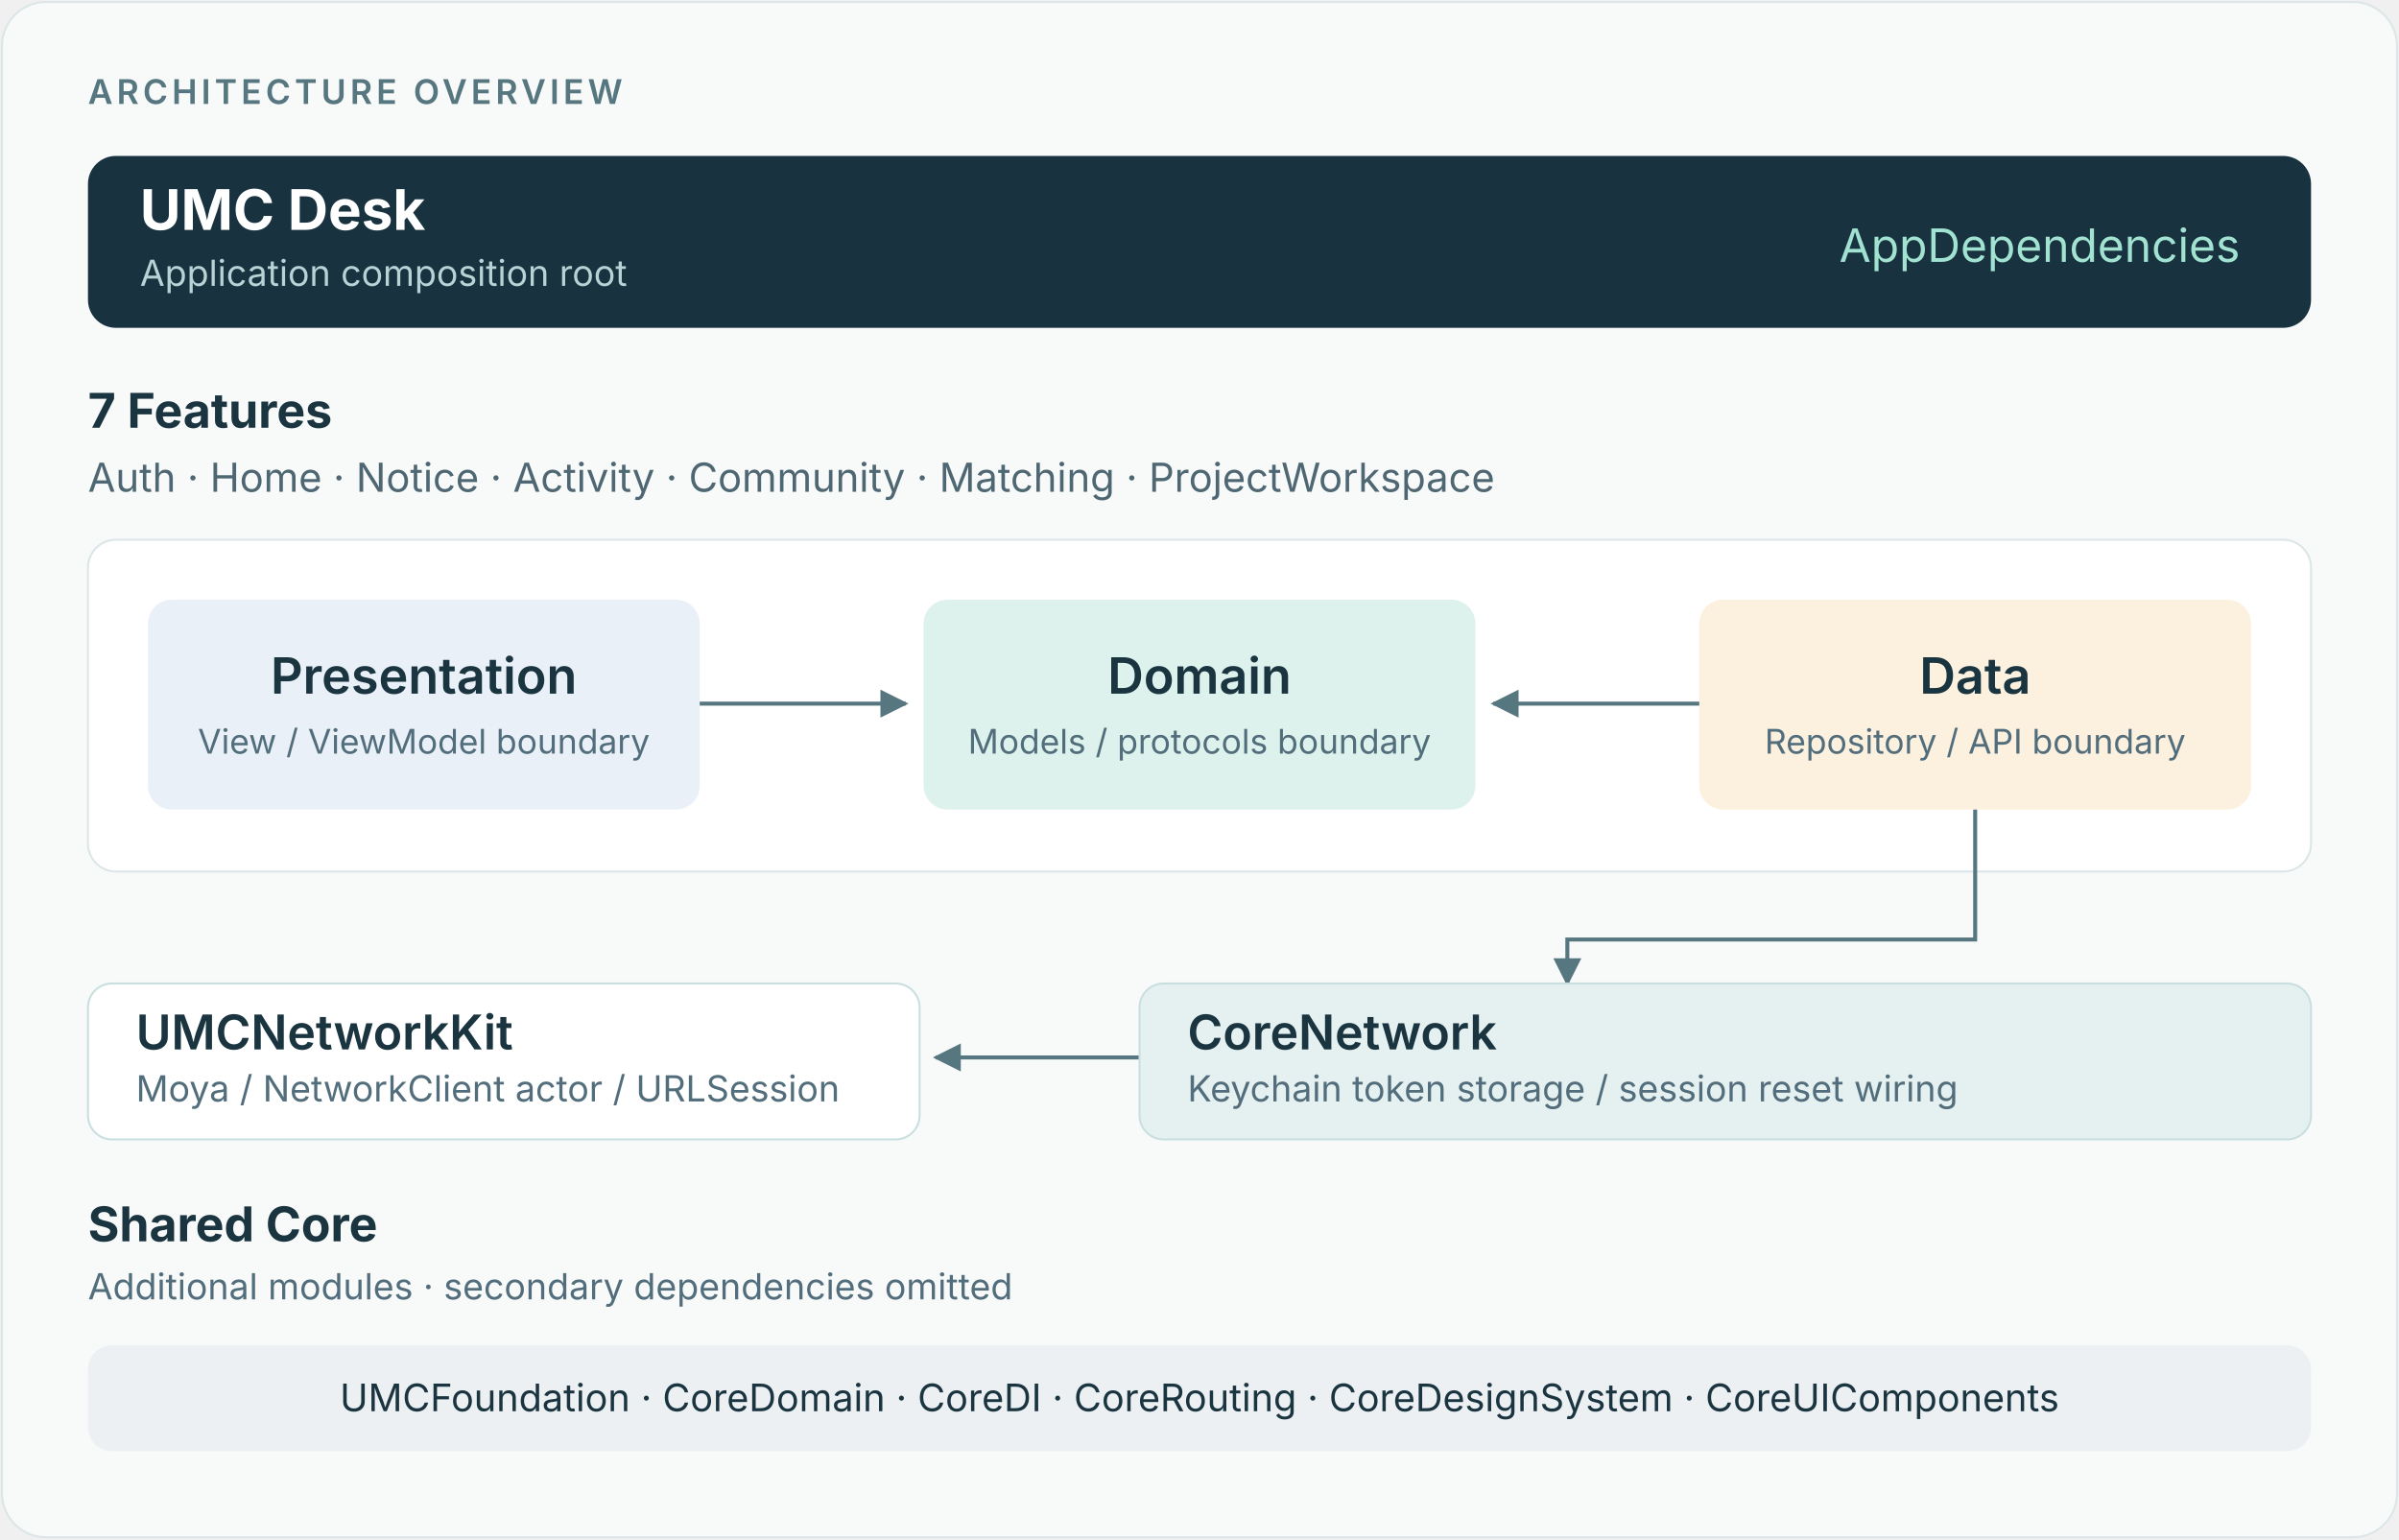
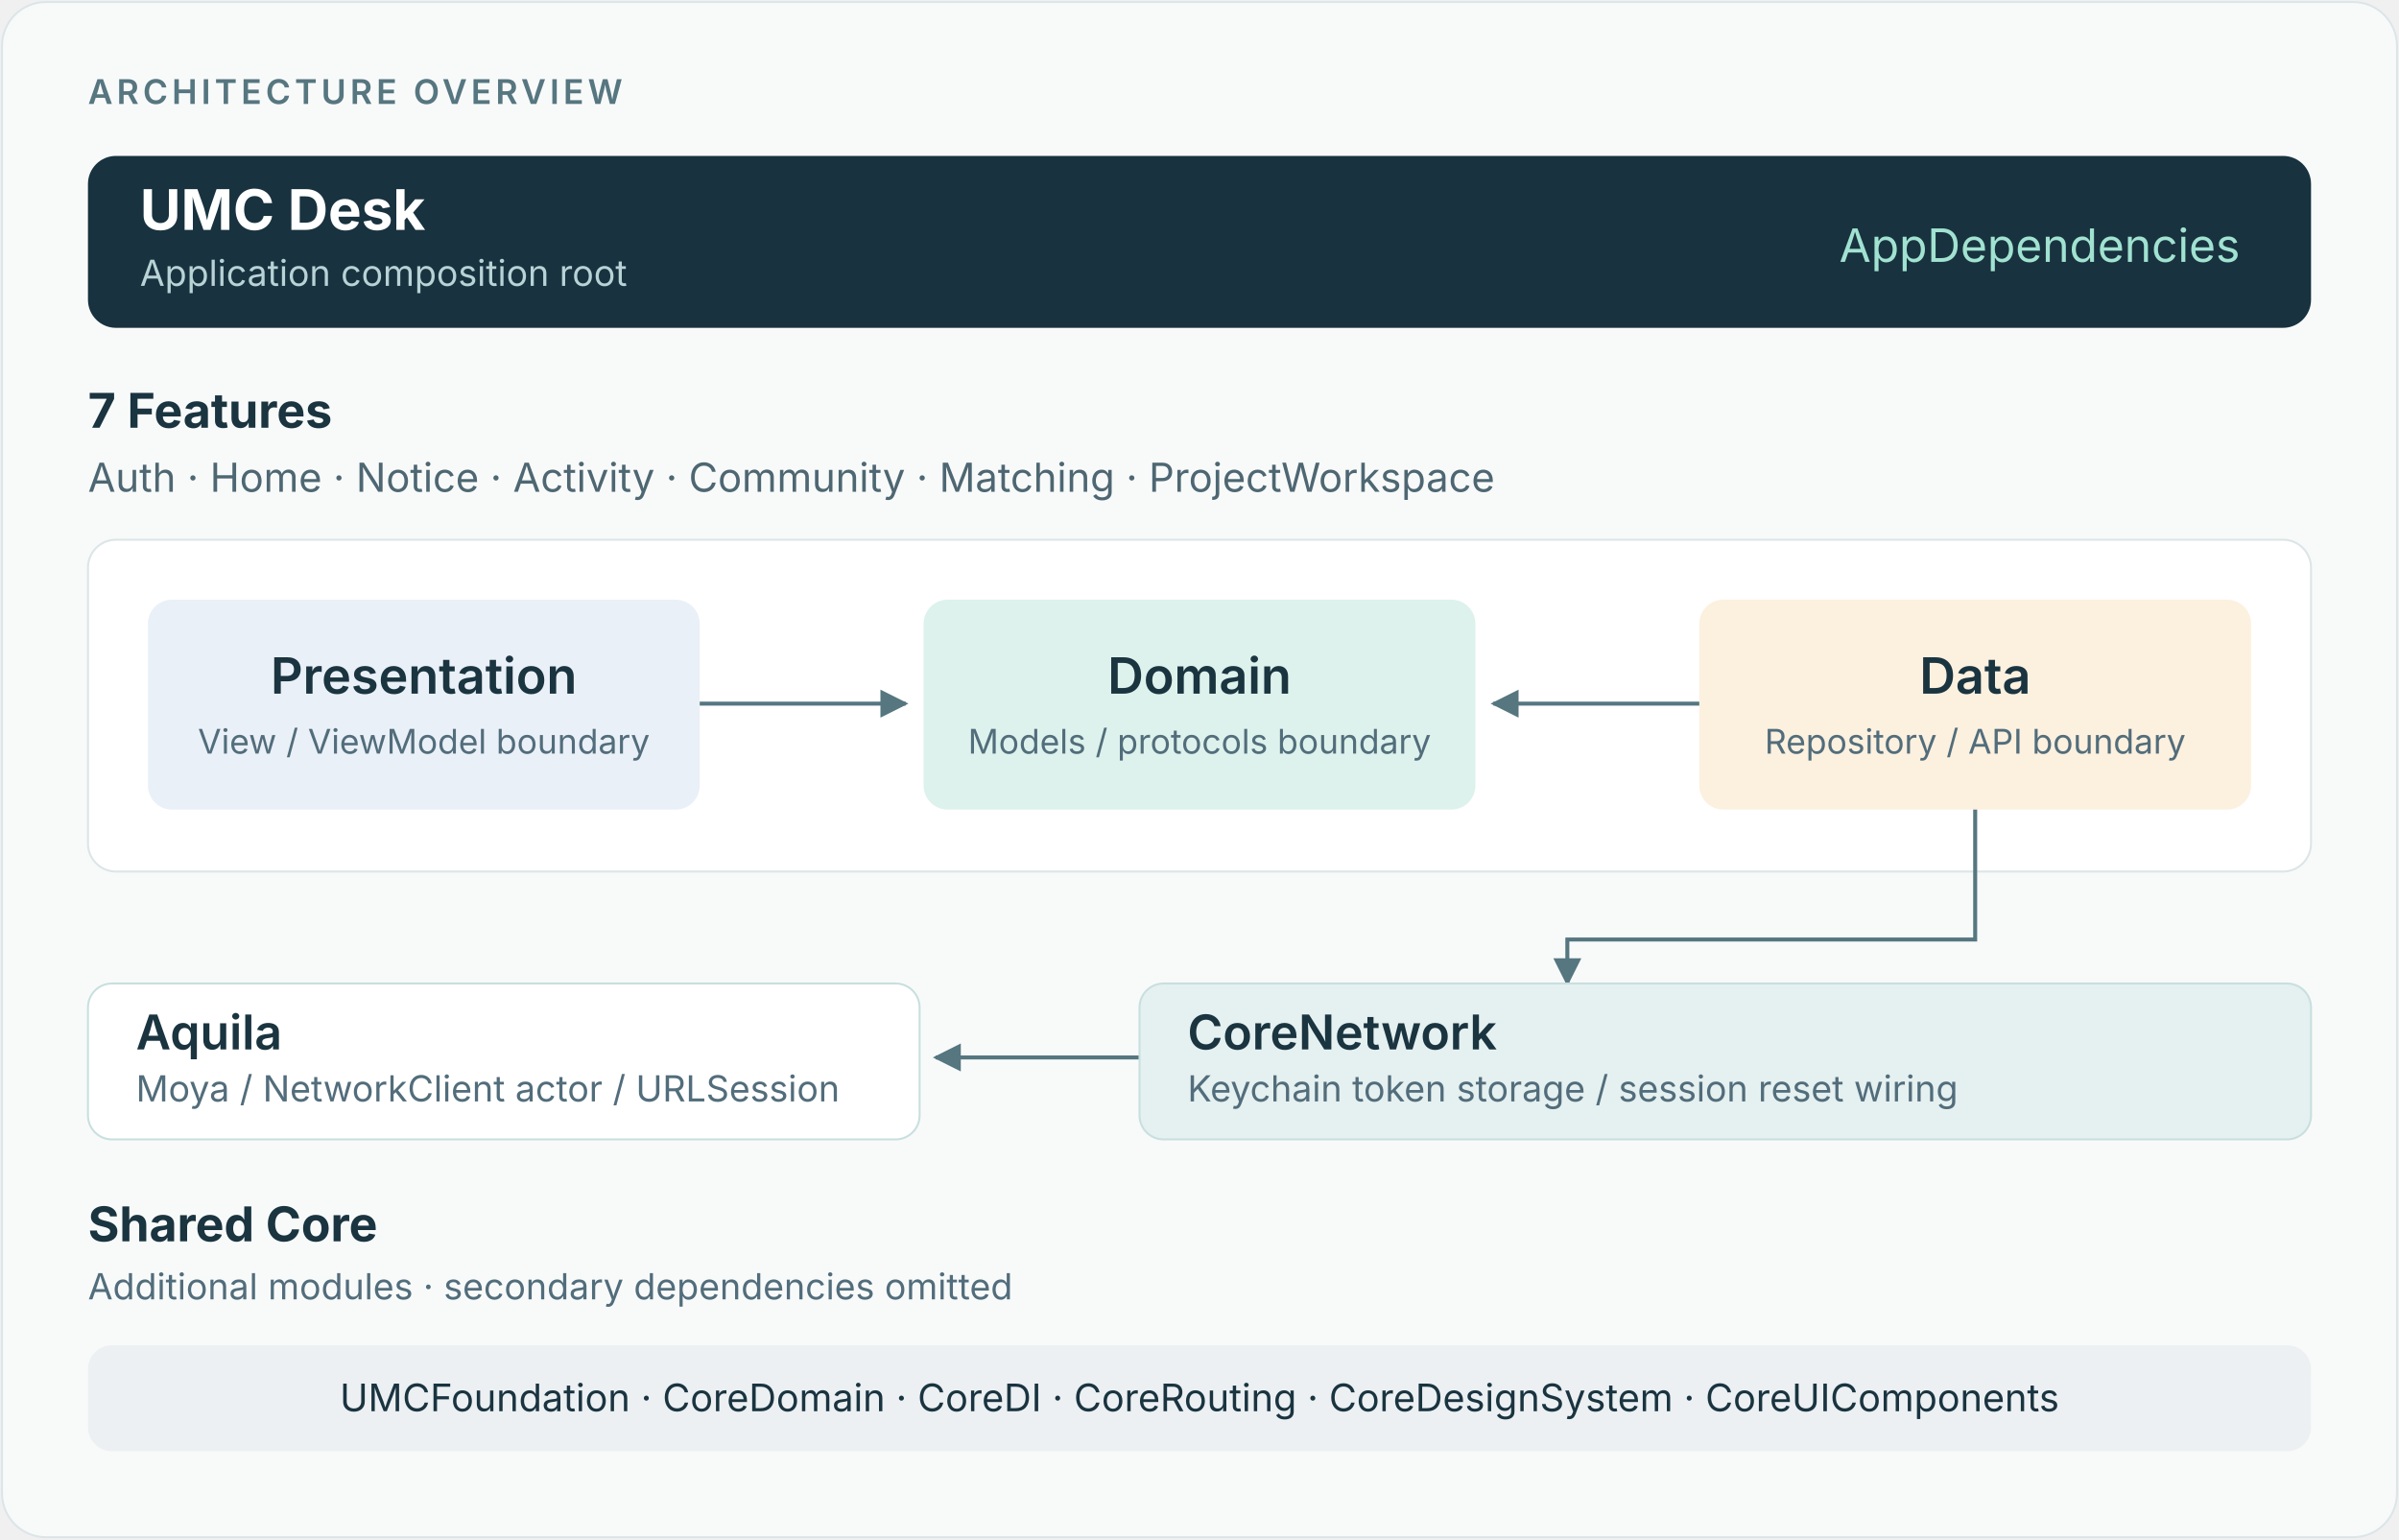
<svg xmlns="http://www.w3.org/2000/svg" width="1200" height="770" viewBox="0 0 1200 770" role="img" aria-labelledby="title desc">
  <defs>
    <marker id="arrow" viewBox="0 0 10 10" refX="9" refY="5" markerWidth="7" markerHeight="7" orient="auto-start-reverse">
      <path d="M0 0L10 5L0 10Z" fill="#567680" />
    </marker>
  </defs>
  <rect x="1" y="1" width="1198" height="768" rx="22" fill="#F8FAFA" stroke="#DCE5E7" />
  <g font-family="-apple-system, BlinkMacSystemFont, 'Segoe UI', sans-serif" fill="#1A3440">
    <text x="44" y="52" font-size="17" font-weight="600" letter-spacing="2" fill="#567680">ARCHITECTURE OVERVIEW</text>
    <rect x="44" y="78" width="1112" height="86" rx="14" fill="#18323F" />
    <text x="70" y="115" font-size="28" font-weight="700" fill="#FFFFFF">UMC Desk</text>
    <text x="70" y="143" font-size="18" fill="#B8D2D6">Application composition root</text>
    <text x="920" y="131" font-size="23" fill="#A1E2D1">AppDependencies</text>
    <text x="44" y="214" font-size="24" font-weight="700">7 Features</text>
    <text x="44" y="246" font-size="20" fill="#4E6772">Auth · Home · Notice · Activity · Community · Matching · ProjectWorkspace</text>
    <rect x="44" y="270" width="1112" height="166" rx="14" fill="#FFFFFF" stroke="#DCE5E7" />
    <rect x="74" y="300" width="276" height="105" rx="12" fill="#EAF0F7" />
    <text x="212" y="347" text-anchor="middle" font-size="25" font-weight="600">Presentation</text>
    <text x="212" y="377" text-anchor="middle" font-size="17" fill="#526D7B">View / ViewModel boundary</text>
    <rect x="462" y="300" width="276" height="105" rx="12" fill="#DDF2EC" />
    <text x="600" y="347" text-anchor="middle" font-size="25" font-weight="600">Domain</text>
    <text x="600" y="377" text-anchor="middle" font-size="17" fill="#526D7B">Models / protocols boundary</text>
    <rect x="850" y="300" width="276" height="105" rx="12" fill="#FCF0DF" />
    <text x="988" y="347" text-anchor="middle" font-size="25" font-weight="600">Data</text>
    <text x="988" y="377" text-anchor="middle" font-size="17" fill="#526D7B">Repository / API boundary</text>
    <g fill="none" stroke="#567680" stroke-width="2" marker-end="url(#arrow)">
      <path d="M350 352H453" />
      <path d="M850 352H747" />
      <path d="M988 405V470H784V492" />
      <path d="M570 529H468" />
    </g>
    <rect x="570" y="492" width="586" height="78" rx="12" fill="#E5F0F0" stroke="#C9DFDF" />
    <text x="594" y="525" font-size="24" font-weight="600">CoreNetwork</text>
    <text x="594" y="551" font-size="18" fill="#526D7B">Keychain token storage / session reset wiring</text>
    <rect x="44" y="492" width="416" height="78" rx="12" fill="#FFFFFF" stroke="#C9DFDF" />
-     <text x="68" y="525" font-size="24" font-weight="600">UMCNetworkKit</text>
+     <text x="68" y="525" font-size="24" font-weight="600">Aquila</text>
    <text x="68" y="551" font-size="18" fill="#526D7B">Moya / NetworkClient actor / URLSession</text>
    <text x="44" y="621" font-size="24" font-weight="700">Shared Core</text>
    <text x="44" y="650" font-size="18" fill="#526D7B">Additional modules · secondary dependencies omitted</text>
    <rect x="44" y="673" width="1112" height="53" rx="12" fill="#ECF0F2" />
    <text x="600" y="706" text-anchor="middle" font-size="19">UMCFoundation · CoreDomain · CoreDI · CoreRouting · CoreDesignSystem · CoreUIComponents</text>
  </g>
</svg>
